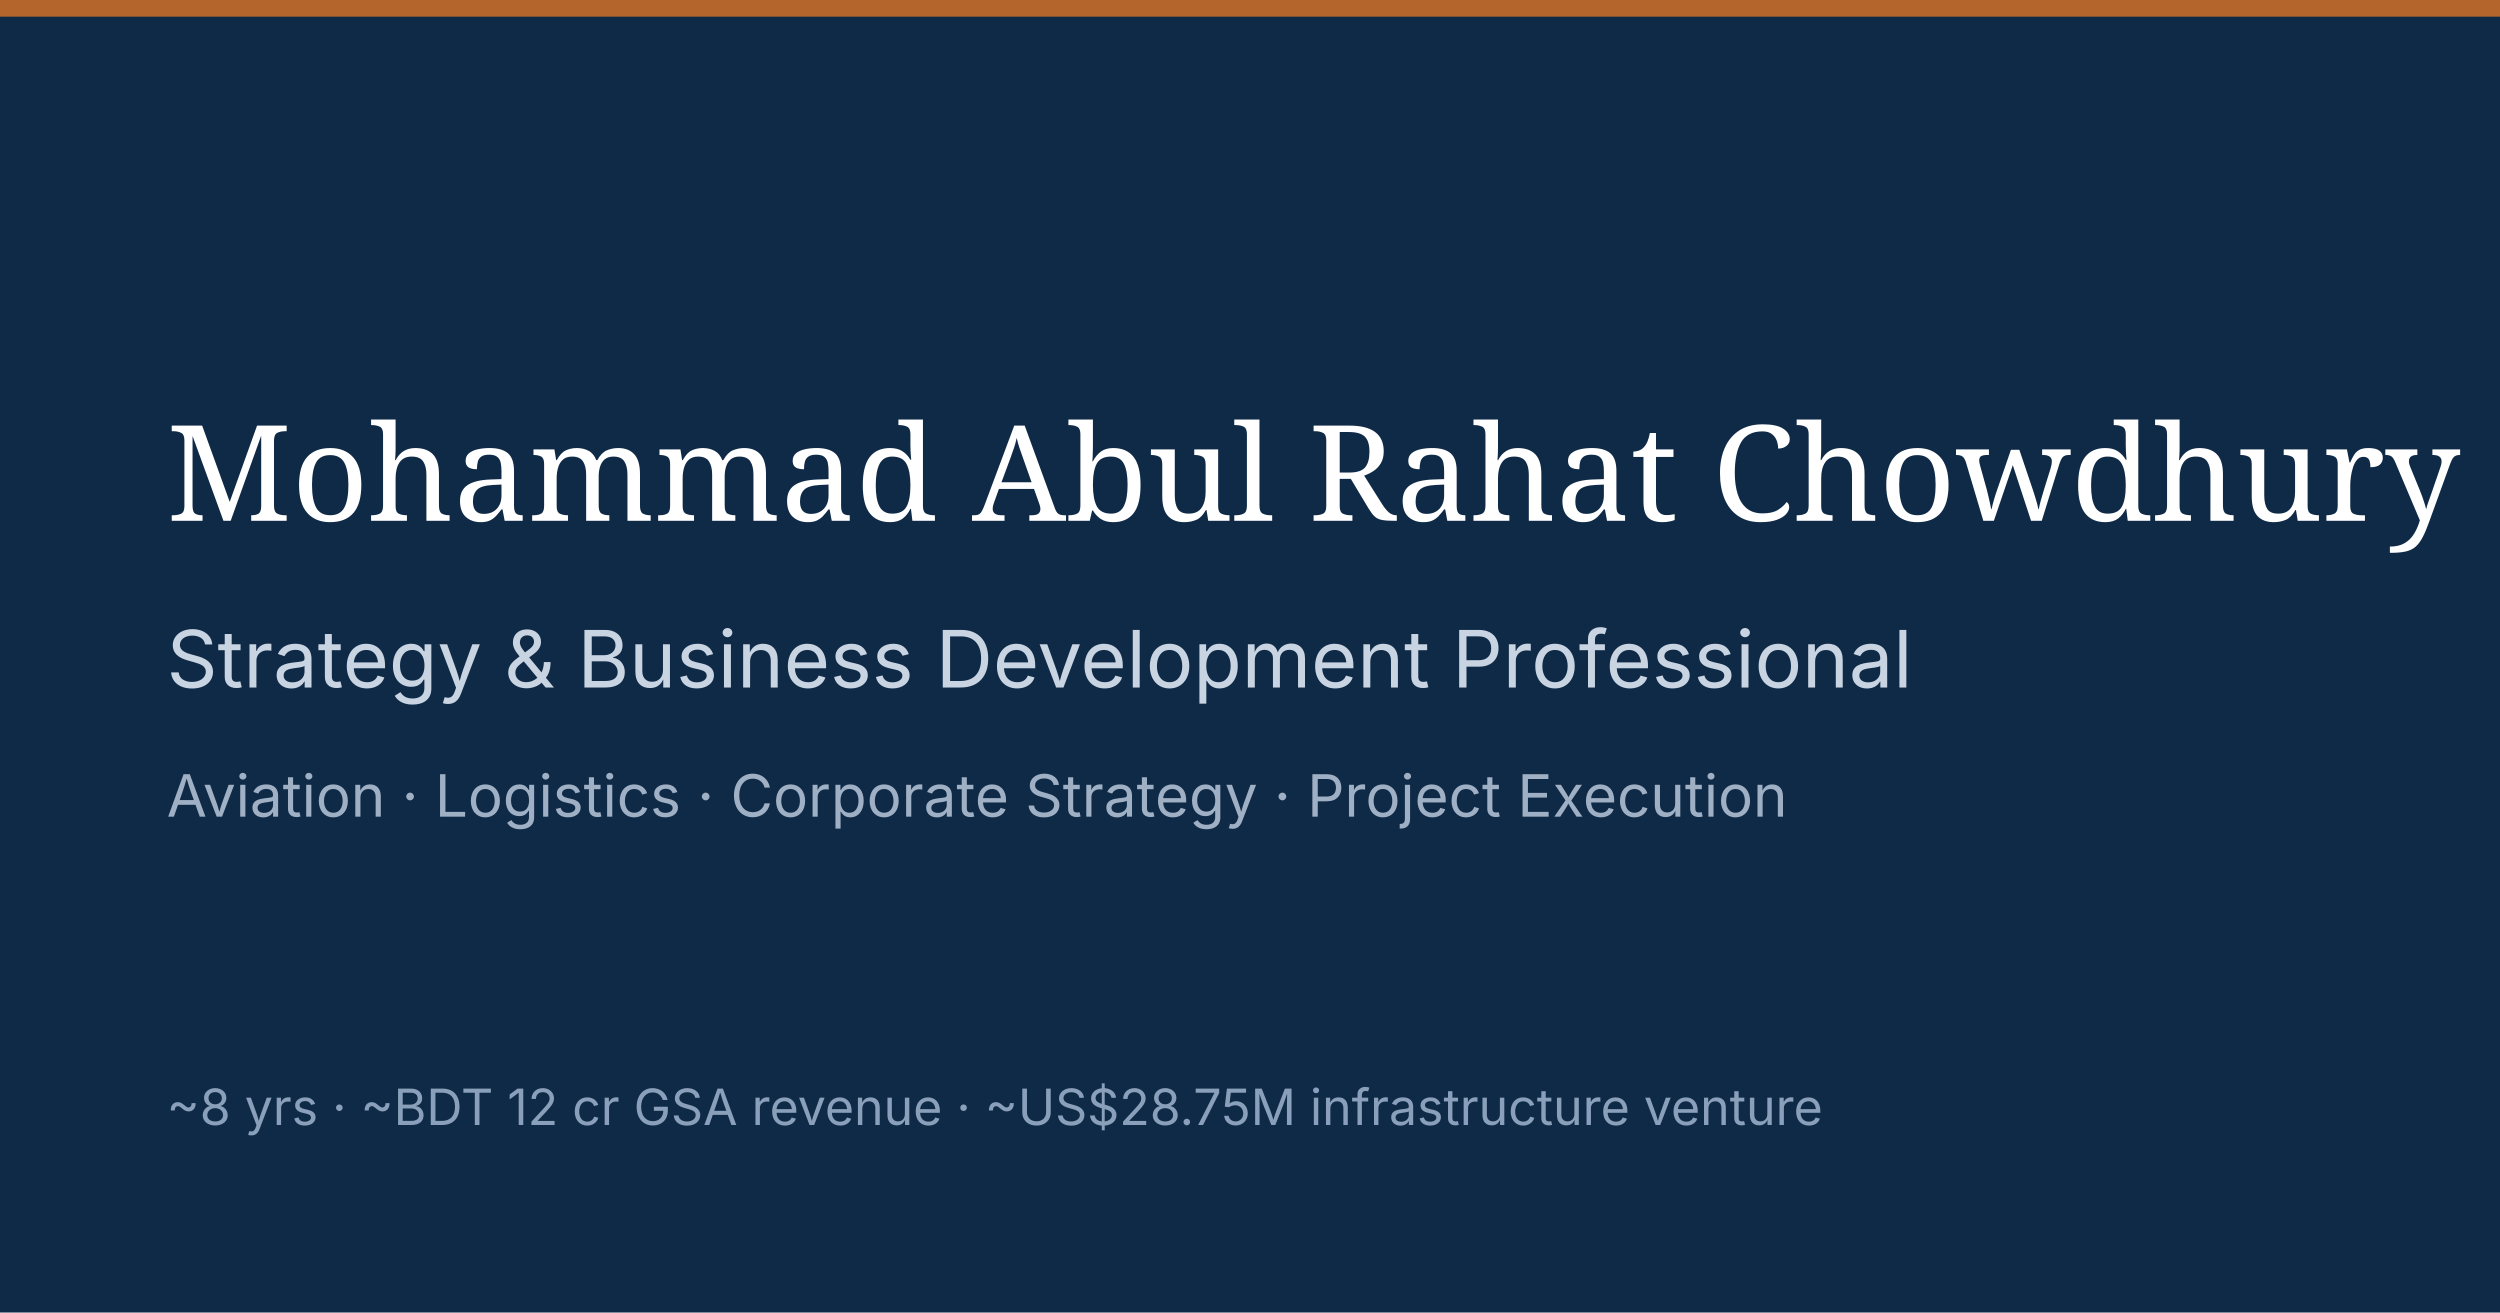
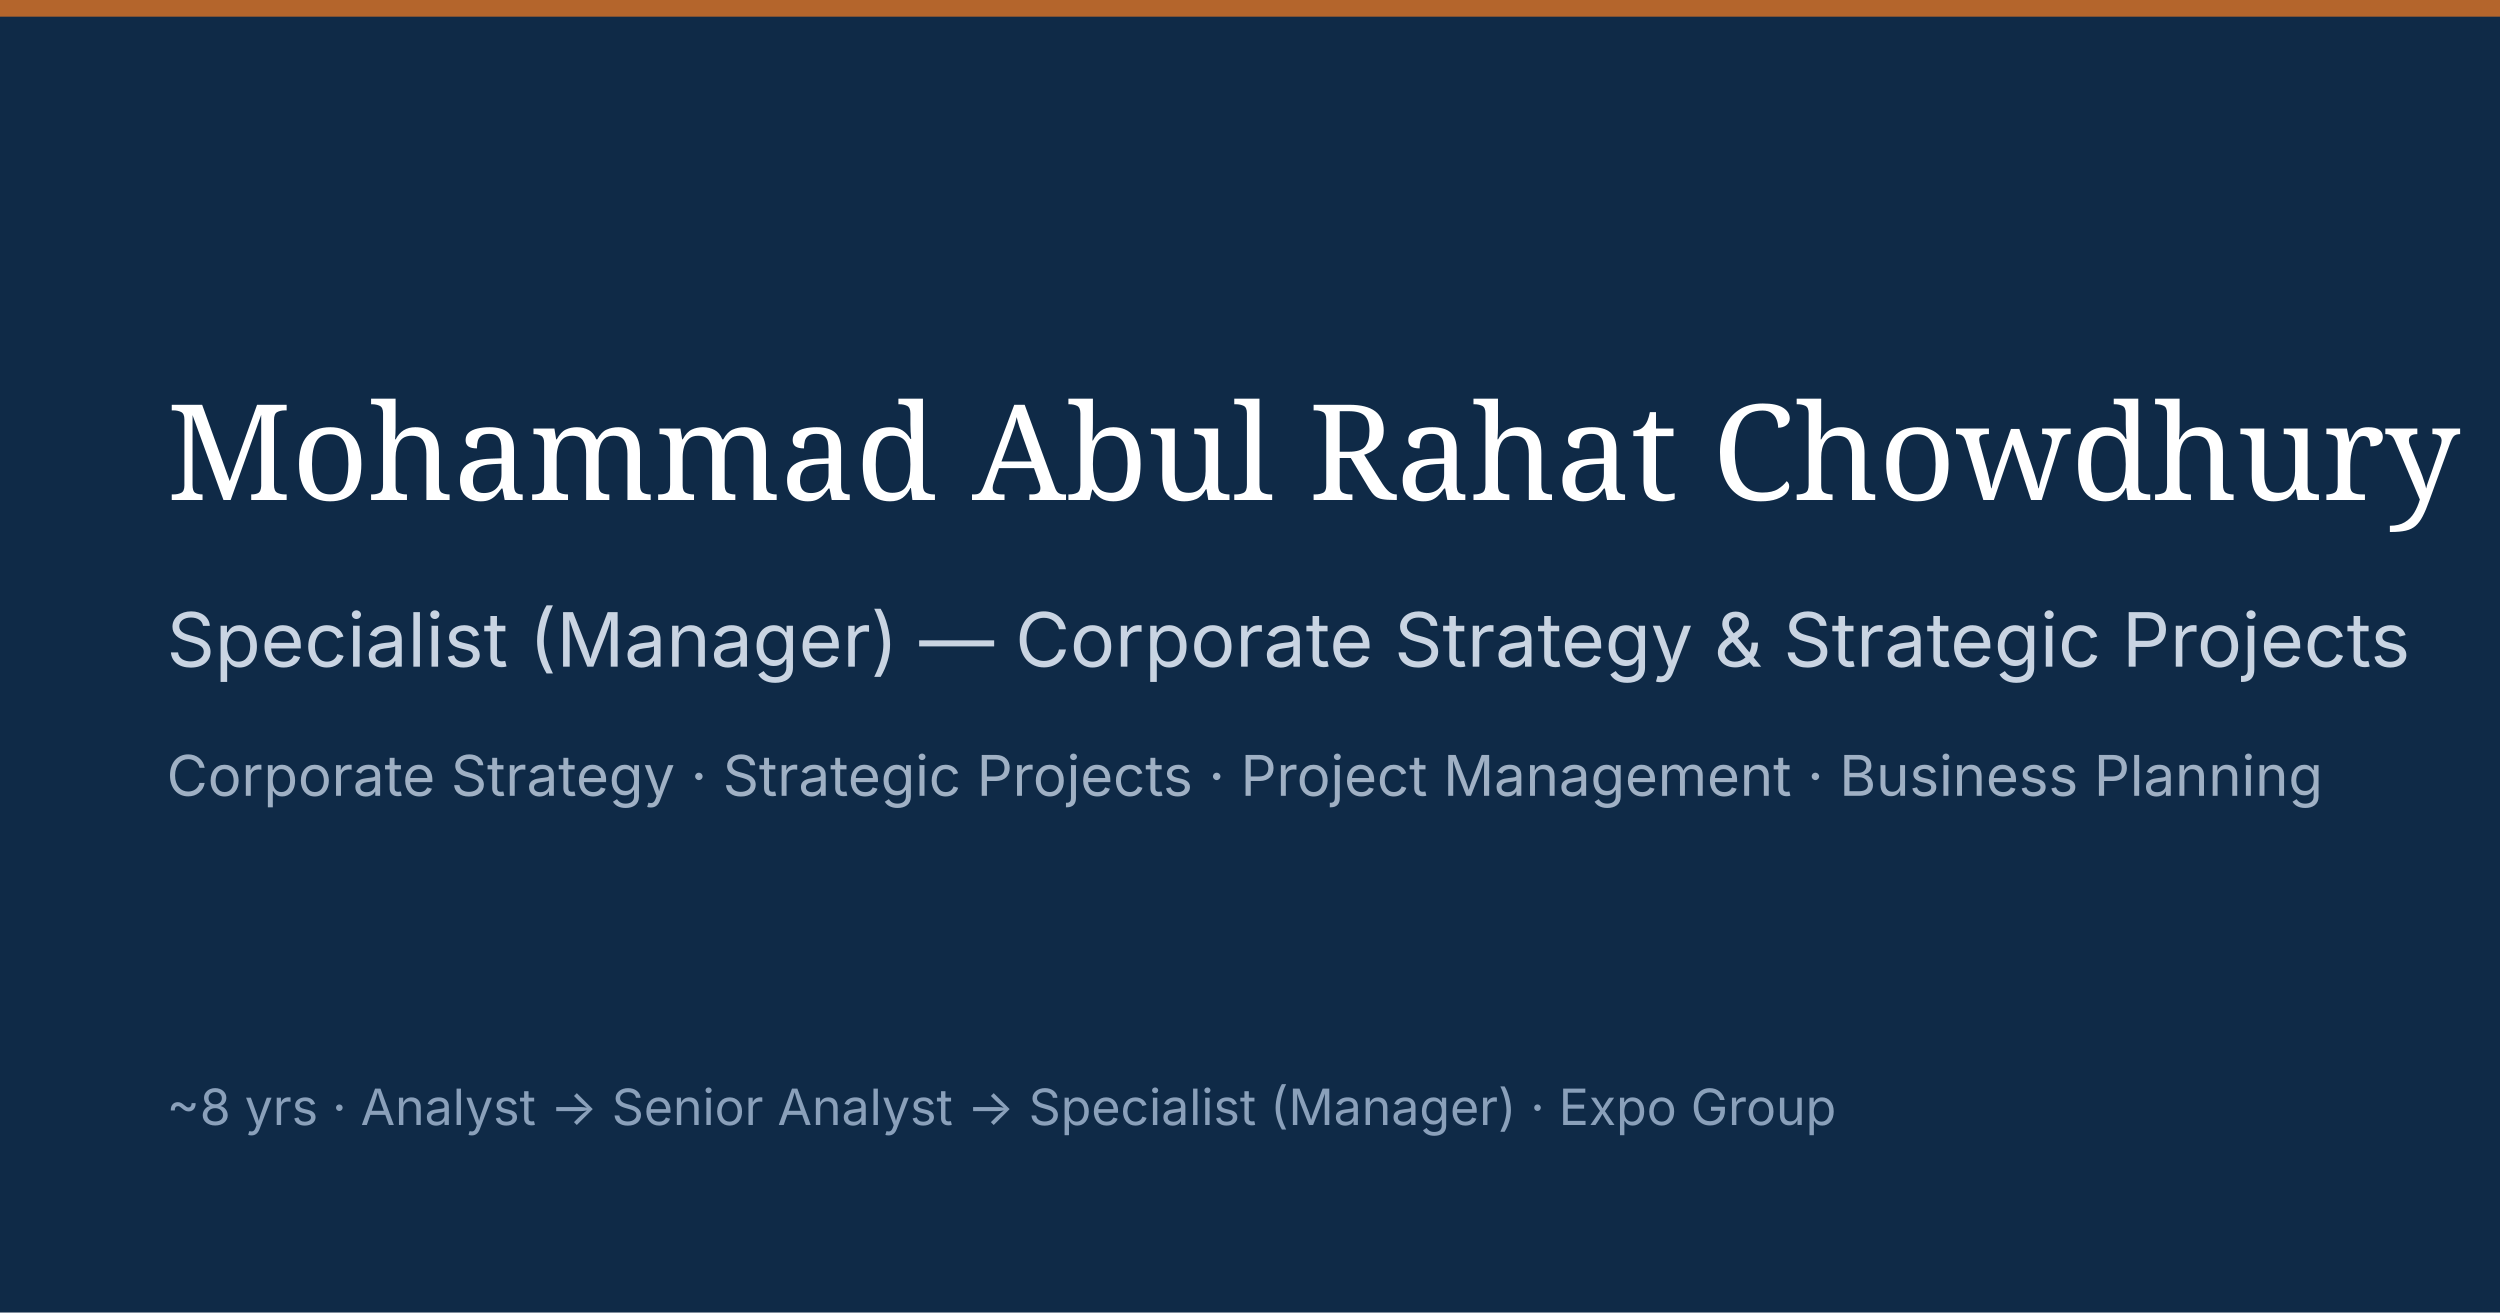
<svg xmlns="http://www.w3.org/2000/svg" width="1200" height="630" viewBox="0 0 1200 630">
  <rect width="1200" height="630" fill="#0F2A47" />
  <rect x="0" y="0" width="1200" height="8" fill="#B4652C" />
-   <text x="80" y="250" font-family="Georgia, serif" font-size="64" fill="#ffffff">Mohammad Abul Rahat Chowdhury</text>
-   <text x="80" y="330" font-family="Inter, Arial, sans-serif" font-size="38" fill="#C9D4E2">Strategy &amp; Business Development Professional</text>
-   <text x="80" y="392" font-family="Inter, Arial, sans-serif" font-size="28" fill="#9FB0C4">Aviation · Logistics · Corporate Strategy · Project Execution</text>
-   <text x="80" y="540" font-family="Inter, Arial, sans-serif" font-size="24" fill="#8AA0BA">~8 yrs · ~BDT 12 cr GSA revenue · ~US$28.75M infrastructure venture</text>
+   <text x="80" y="240" font-family="Georgia, serif" font-size="64" fill="#ffffff">Mohammad Abul Rahat Chowdhury</text>
+   <text x="80" y="320" font-family="Inter, Arial, sans-serif" font-size="36" fill="#C9D4E2">Specialist (Manager) — Corporate Strategy &amp; Strategic Projects</text>
+   <text x="80" y="382" font-family="Inter, Arial, sans-serif" font-size="27" fill="#9FB0C4">Corporate Strategy · Strategic Projects · Project Management · Business Planning</text>
+   <text x="80" y="540" font-family="Inter, Arial, sans-serif" font-size="24" fill="#8AA0BA">~8 yrs · Analyst → Senior Analyst → Specialist (Manager) · Expo Group</text>
</svg>
